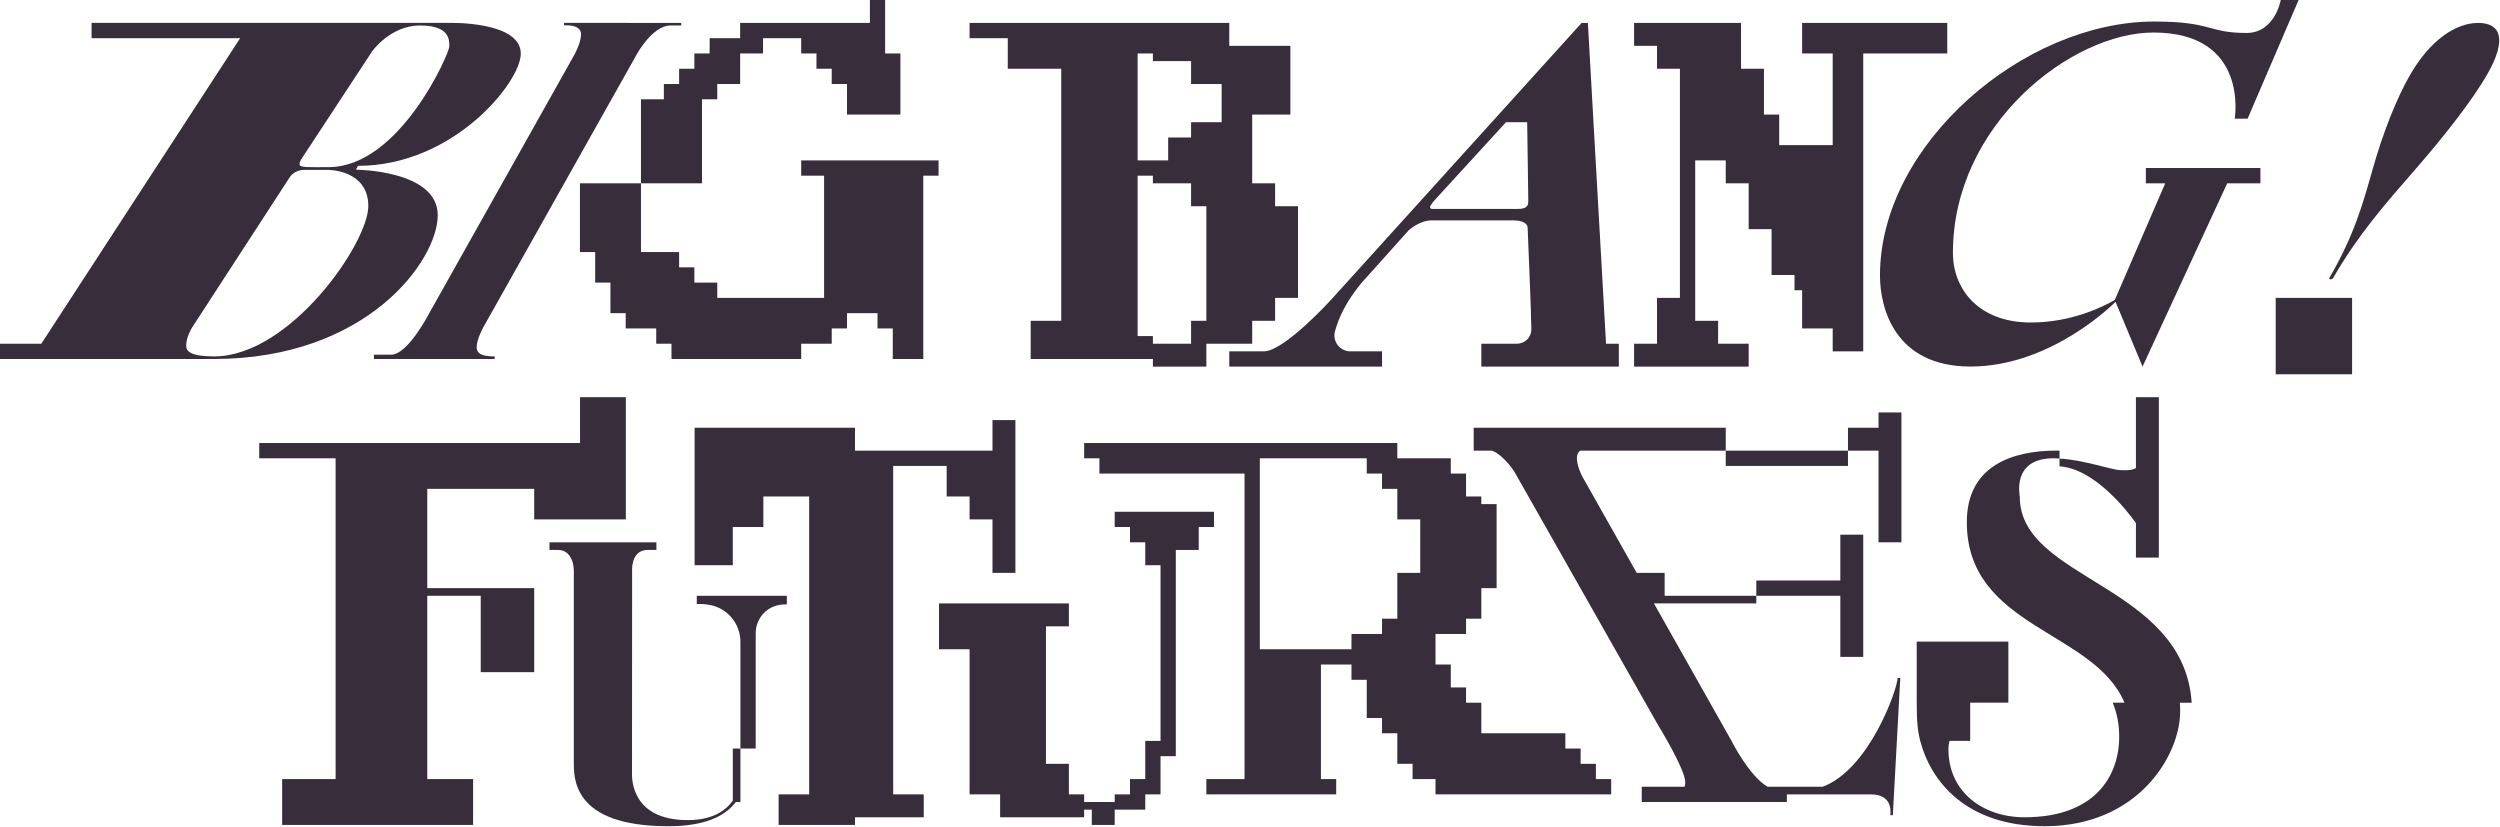
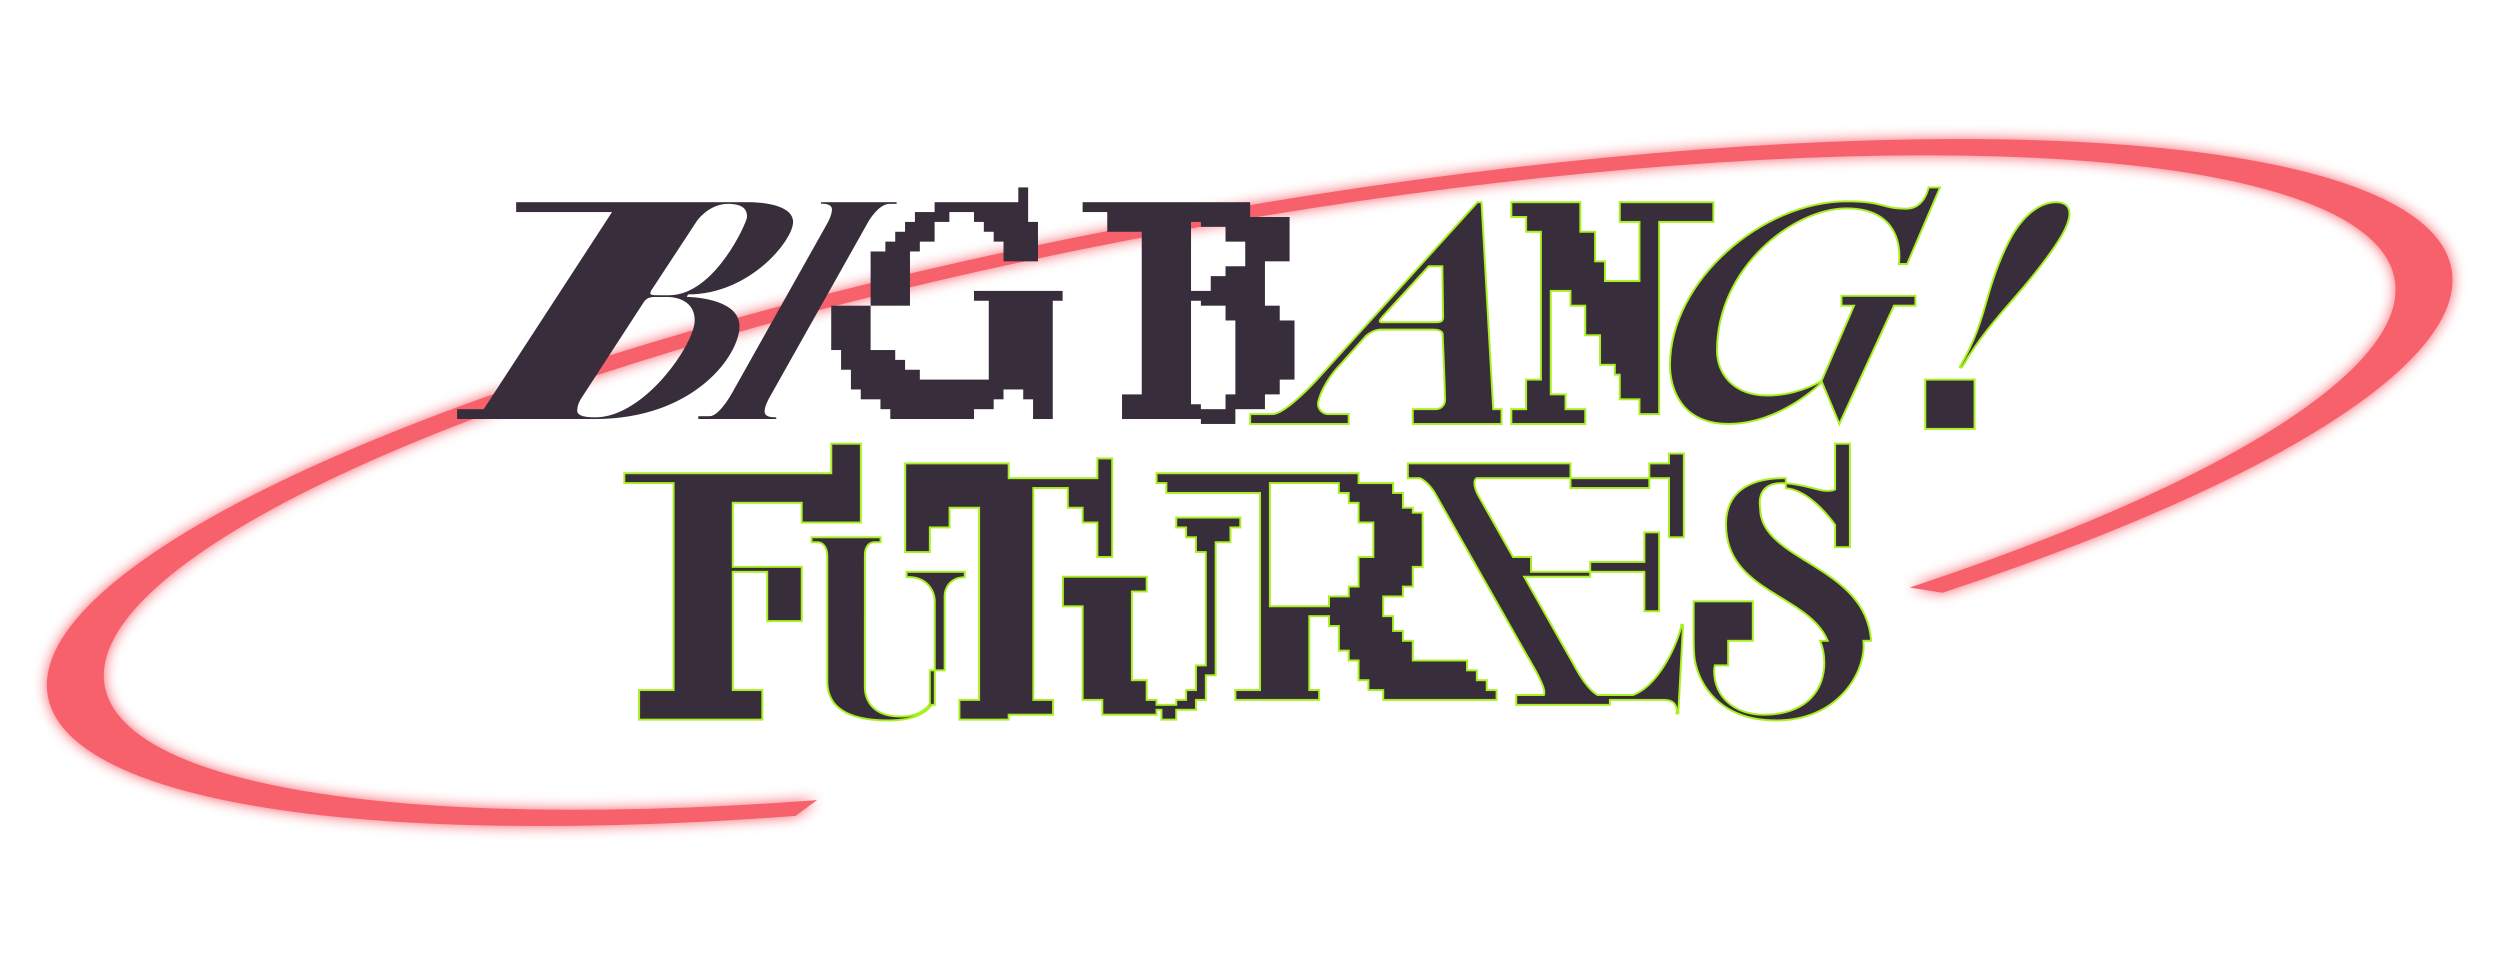
- <svg xmlns="http://www.w3.org/2000/svg" width="820" height="271" viewBox="0 0 820 271" fill="none">
-   <path d="M262.795 52.612V57.622H270.304V97.707H235.265V92.697H227.756V87.686H222.75V82.675H210.236V60.128H190.214V82.675H195.219V92.697H200.225V102.718H205.231V107.729H215.242V112.739H220.248V117.75H262.795V112.739H272.807V107.729H277.812V102.718H287.824V107.729H292.829V117.75H302.84V57.622H307.846V52.612H262.795Z" fill="#382D3B" />
-   <path d="M230.259 32.569H235.264V27.558H242.773V17.537H250.281V12.527H262.795V17.537H267.801V22.548H272.807V27.558H277.812V37.58H295.332V17.537H290.326V7.62939e-06H285.321V7.516H242.773V12.527H232.762V17.537H227.756V22.548H222.75V27.558H217.745V32.569H210.236V60.128H230.259V32.569Z" fill="#382D3B" />
-   <path d="M143.581 70.58C143.581 55.773 116.751 55.658 116.751 55.658L117.432 54.395C148.742 54.395 170.822 26.952 170.822 17.612C170.822 6.86 147.381 7.511 147.381 7.511H100.113H82.032H30.034V12.522H78.773L13.55 112.739H0V117.75H10.292H58.23C61.905 117.75 65.844 117.75 70.079 117.75C120.455 117.75 143.581 85.386 143.581 70.58ZM122.092 16.796C122.092 16.796 128.079 8.358 137.73 8.358C147.381 8.358 147.381 12.928 147.381 15.212C147.381 17.497 131.077 54.821 107.756 54.821C101.264 54.821 98.25 55.042 98.25 53.884C98.25 52.967 98.946 52.035 98.946 52.035L122.092 16.796ZM70.209 116.903C62.575 116.903 61.064 115.24 61.064 113.406C61.064 110.52 62.916 107.553 62.916 107.553L94.992 58.199C94.992 58.199 96.388 55.713 99.872 55.713C103.356 55.713 107.426 55.713 107.426 55.713C107.426 55.713 120.806 55.528 120.806 67.609C120.806 79.689 95.177 116.903 70.209 116.903Z" fill="#382D3B" />
-   <path d="M156.341 113.882C156.341 111.296 158.483 107.423 158.483 107.423L209 17.572C209 17.572 214.111 8.358 219.877 8.358C220.613 8.358 223.441 8.358 223.441 8.358V7.516L185.023 7.506V8.313C185.023 8.313 190.564 7.837 190.584 11.199C190.599 14.165 188.252 18.214 188.252 18.214L140.728 102.848C140.728 102.848 133.77 116.327 128.349 116.327H122.648V117.75H162.247V116.903C159.114 116.903 156.341 116.467 156.341 113.882Z" fill="#382D3B" />
-   <path d="M638.701 7.516H591.1V17.537H601.122V47.601H583.584V37.58H578.574V22.548H571.058V7.516H535.983V15.032H543.499V22.548H551.015V97.707H543.499V112.739H535.983V120.255H573.563V112.739H563.542V105.223H556.026V52.612H566.047V60.128H573.563V75.159H581.079V90.191H588.595V95.202H591.1V107.729H601.122V115.245H611.143V17.537H638.701V7.516Z" fill="#382D3B" />
-   <path d="M771.483 97.707H746.43V122.76H771.483V97.707Z" fill="#382D3B" />
-   <path d="M410.718 105.223H418.234V97.707H425.75V67.644H418.234V60.128H410.718V37.58H423.244V15.032H403.202V7.516H318.021V12.527H330.548V22.548H348.085V105.223H338.064V117.75H378.149V120.255H395.686V112.739H410.718V105.223ZM395.686 105.223H390.675V112.739H378.149V110.234H373.138V57.622H378.149V60.128H390.675V67.644H395.686V105.223ZM400.696 40.085H390.675V45.096H383.159V52.612H373.138V17.537H378.149V20.043H390.675V27.558H400.696V40.085Z" fill="#382D3B" />
-   <path d="M520.822 7.516H518.772L436.513 98.409C436.513 98.409 421.175 115.245 414.571 115.245H403.202V120.255H453.308V115.245H442.931C439.494 115.245 436.979 111.988 437.866 108.671C440.576 98.569 448.418 90.748 448.418 90.748L462.097 75.485C462.097 75.485 465.625 72.283 469.583 72.283C472.269 72.283 490.898 72.283 496.129 72.283C501.365 72.283 501.065 74.729 501.065 74.729C501.065 74.729 502.282 103.49 502.282 108.009C502.282 108.029 502.282 108.049 502.282 108.069C502.277 110.655 500.153 112.739 497.567 112.739H485.878V120.255H530.973V112.739H526.779L520.822 7.516ZM497.698 68.53C494.456 68.53 470.33 68.53 469.869 68.53C469.408 68.53 469.062 68.43 469.062 67.864C469.062 67.383 470.475 65.745 470.475 65.745L493.965 40.085H500.915C501.055 49.5 501.28 64.602 501.28 65.764C501.285 67.463 500.94 68.53 497.698 68.53Z" fill="#382D3B" />
-   <path d="M703.84 60.128H710.198L693.648 98.389C689.66 100.699 679.383 105.779 666.125 105.779C648.964 105.779 640.556 94.816 640.556 82.936C640.556 40.746 679.513 10.668 706.33 10.668C737.802 10.668 732.992 38.928 732.992 38.928H737.211L753.946 0H748.079C748.079 0 746.215 10.808 736.83 10.808C723.978 10.808 725.822 7.065 706.581 7.065C663.785 7.065 616.63 47.325 616.63 90.332C616.63 101.225 621.6 120.225 646.323 120.225C673.095 120.225 693.834 99.055 693.834 99.055H693.924L702.758 120.25L730.522 60.123H741.42V55.112H703.84V60.128Z" fill="#382D3B" />
-   <path d="M812.866 7.516C805.496 7.516 797.118 13.108 790.504 24.562C785.889 32.554 781.495 44.008 778.323 55.197C774.835 67.538 772.09 77.219 764.043 91.158C763.887 91.424 763.962 91.604 764.408 91.604C764.854 91.604 765.135 91.429 765.285 91.158C773.332 77.219 781.765 67.538 792.528 55.197C802.274 44.008 811.107 32.554 815.717 24.562C822.381 13.023 820.322 7.516 812.866 7.516Z" fill="#382D3B" />
-   <path d="M205.282 170.361V130.276H190.25V145.308H85.026V150.319H110.08V255.542H92.542V270.574H155.175V255.542H140.143V195.415H157.681V220.468H175.218V192.909H140.143V160.34H175.218V170.361H205.282Z" fill="#382D3B" />
-   <path d="M292.968 152.824H310.505V162.846H318.021V170.361H325.537V187.899H333.053V137.792H325.537V147.814H280.441V140.298H227.83V185.393H240.356V172.867H250.377V162.846H265.409V260.553H255.388V270.574H280.441V268.069H302.989V260.553H292.968V152.824Z" fill="#382D3B" />
-   <path d="M398.191 167.856H365.622V172.867H370.632V177.878H375.643V185.393H380.654V243.016H375.643V255.542H370.632V260.553H365.622V263.058H355.601V260.553H350.59V250.532H343.074V205.436H350.59V197.92H308V212.952H318.021V260.553H328.042V268.069H355.601V265.564H358.106V270.574H365.622V265.564H375.643V260.553H380.654V248.026H385.664V180.383H393.18V172.867H398.191V167.856Z" fill="#382D3B" />
-   <path d="M523.457 250.532H518.446V245.521H513.436V240.51H485.877V230.489H480.866V225.478H475.856V217.962H470.845V207.941H480.866V202.931H485.877V192.909H490.888V165.351H485.877V162.846H480.866V155.33H475.856V150.319H458.319V145.308H355.601V150.319H360.611V155.33H408.212V255.542H395.686V260.553H438.276V255.542H433.265V217.962H443.287V222.973H448.297V235.5H453.308V240.51H458.319V250.532H463.329V255.542H470.845V260.553H528.467V255.542H523.457V250.532ZM465.835 187.899H458.319V202.931H453.308V207.941H443.287V212.952H413.223V150.319H448.297V155.33H453.308V160.34H458.319V170.361H465.835V187.899Z" fill="#382D3B" />
-   <path d="M616.154 140.298H606.132V147.814H616.154V177.877H623.67V135.287H616.154V140.298Z" fill="#382D3B" />
-   <path d="M603.627 215.457H611.143V175.372H603.627V190.404H576.068V195.415H603.627V215.457Z" fill="#382D3B" />
-   <path d="M483.372 140.298V147.814H489.439C493.633 149.592 496.905 155.049 496.905 155.049L543.835 237.815C543.835 237.815 552.769 252.275 552.769 256.635C552.769 257.196 552.684 257.657 552.538 258.048H538.489V263.058H586.09V260.553H613.603C621.415 260.553 620.007 267.392 620.007 267.392H620.853L623.294 222.372H622.412C622.412 225.844 613.167 252.376 597.839 258.048H586.09H579.766C573.693 254.545 567.976 243.071 567.976 243.071L542.492 197.92H546.005H576.068V195.415H546.005V187.899H536.835L519.734 157.599C519.734 157.599 517.218 153.681 517.218 150.189C517.218 149.056 517.669 148.31 518.281 147.814H566.047V140.298H483.372Z" fill="#382D3B" />
-   <path d="M606.132 147.814H566.047V152.824H606.132V147.814Z" fill="#382D3B" />
-   <path d="M258.089 198.211V195.415H228.536V198.1C229.012 198.1 230.751 198.02 232.89 198.431C238.683 199.533 242.857 204.624 242.857 210.522V245.521H243.809H245.016H247.872V207.681C247.872 203.176 251.059 199.253 255.493 198.446C256.405 198.281 257.282 198.211 258.089 198.211Z" fill="#382D3B" />
-   <path d="M240.356 262.607C237.791 266.215 233.316 268.991 225.52 268.991C207.106 268.991 207.301 255.347 207.301 253.929L207.336 186.731C207.336 184.747 207.957 180.383 212.487 180.383H215.303V177.878H180.229V180.383H183.145C184.402 180.383 185.625 180.899 186.447 181.851C187.429 182.988 188.21 184.717 188.21 187.343V249.595C188.21 254.926 187.444 271 219.201 271C231.437 271 237.926 267.598 241.348 263.058H242.861V260.618V257.171V245.521H240.356V262.607Z" fill="#382D3B" />
-   <path d="M675.529 152.955C687.149 153.746 697.937 167.851 700.582 171.554V182.888H708.098V130.276H700.582V153.536C698.859 154.478 696.654 154.197 695.326 154.197C693.021 154.197 683 150.745 675.529 150.424V152.955Z" fill="#382D3B" />
-   <path d="M718.872 230.489C716.331 191.632 662.492 190.269 662.492 162.986C662.492 162.49 659.786 150.319 673.56 150.319C674.322 150.319 675.194 150.399 675.53 150.419V147.824C675.169 147.809 674.808 147.799 674.457 147.799C660.122 147.799 645.12 152.729 645.12 171.263C645.12 205.997 686.824 206.659 696.83 230.484H692.957C694.319 233.731 695.096 237.409 695.096 241.663C695.096 254.585 687.094 268.064 664.075 268.064C650.216 268.064 639.087 259.606 639.087 245.777C639.087 244.734 639.213 243.822 639.438 243.011H646.217V230.484H658.744V210.442H628.68V229.828C628.68 237.113 629.036 239.959 629.833 243.011C633.23 256.018 644.639 270.995 670.644 270.995C701.545 270.995 715.094 247.515 715.094 233.37C715.094 232.388 715.064 231.426 714.998 230.489H718.872Z" fill="#382D3B" />
+ <svg xmlns="http://www.w3.org/2000/svg" width="1271" height="491" viewBox="0 0 1271 491" fill="none">
+   <g filter="url(#filter0_f_535_531)">
+     <path d="M404.423 414.821C278.65 424.163 173.531 420.706 105.651 404.994C37.771 389.282 10.992 362.211 29.54 328.05C48.087 293.889 110.905 254.584 208.084 216.334C305.263 178.083 431.27 143.066 566.23 116.806C701.189 90.546 837.418 74.537 953.427 71.305C1069.44 68.073 1158.62 77.802 1206.91 98.957C1255.2 120.113 1259.85 151.49 1220.13 188.139C1180.4 224.789 1098.56 264.624 987.522 301.362L970.853 298.71C1076.64 263.711 1154.6 225.761 1192.45 190.846C1230.29 155.932 1225.86 126.039 1179.86 105.886C1133.85 85.732 1048.89 76.463 938.371 79.542C827.853 82.621 698.072 97.872 569.501 122.889C440.93 147.907 320.886 181.266 228.307 217.706C135.728 254.146 75.884 291.591 58.214 324.135C40.545 356.679 66.056 382.469 130.723 397.437C195.39 412.405 295.533 415.699 415.353 406.799L404.423 414.821Z" fill="#F7616C" />
+   </g>
+   <path d="M404.423 414.821C278.65 424.163 173.531 420.706 105.651 404.994C37.771 389.282 10.992 362.211 29.54 328.05C48.087 293.889 110.905 254.584 208.084 216.334C305.263 178.083 431.27 143.066 566.23 116.806C701.189 90.546 837.418 74.537 953.427 71.305C1069.44 68.073 1158.62 77.802 1206.91 98.957C1255.2 120.113 1259.85 151.49 1220.13 188.139C1180.4 224.789 1098.56 264.624 987.522 301.362L970.853 298.71C1076.64 263.711 1154.6 225.761 1192.45 190.846C1230.29 155.932 1225.86 126.039 1179.86 105.886C1133.85 85.732 1048.89 76.463 938.371 79.542C827.853 82.621 698.072 97.872 569.501 122.889C440.93 147.907 320.886 181.266 228.307 217.706C135.728 254.146 75.884 291.591 58.214 324.135C40.545 356.679 66.056 382.469 130.723 397.437C195.39 412.405 295.533 415.699 415.353 406.799L404.423 414.821Z" fill="#F7616C" />
+   <path d="M495.175 147.896V152.907H502.684V192.992H467.644V187.981H460.136V182.97H455.13V177.96H442.616V155.412H422.594V177.96H427.599V187.981H432.605V198.002H437.611V203.013H447.622V208.024H452.628V213.034H495.175V208.024H505.187V203.013H510.192V198.002H520.203V203.013H525.209V213.034H535.22V152.907H540.226V147.896H495.175Z" fill="#382D3B" />
+   <path d="M462.638 127.853H467.643V122.843H475.152V112.822H482.66V107.811H495.174V112.822H500.18V117.832H505.186V122.843H510.191V132.864H527.711V112.822H522.705V95.284H517.7V102.8H475.152V107.811H465.141V112.822H460.135V117.832H455.129V122.843H450.124V127.853H442.615V155.412H462.638V127.853Z" fill="#382D3B" />
+   <path d="M375.96 165.864C375.96 151.058 349.13 150.942 349.13 150.942L349.811 149.68C381.121 149.68 403.201 122.236 403.201 112.897C403.201 102.144 379.76 102.795 379.76 102.795H332.491H314.411H262.413V107.806H311.152L245.929 208.024H232.379V213.034H242.67H290.609C294.283 213.034 298.223 213.034 302.458 213.034C352.834 213.034 375.96 180.67 375.96 165.864ZM354.471 112.08C354.471 112.08 360.458 103.642 370.109 103.642C379.76 103.642 379.76 108.212 379.76 110.497C379.76 112.781 363.456 150.106 340.135 150.106C333.643 150.106 330.629 150.326 330.629 149.169C330.629 148.252 331.325 147.32 331.325 147.32L354.471 112.08ZM302.588 212.187C294.954 212.187 293.443 210.524 293.443 208.69C293.443 205.804 295.295 202.838 295.295 202.838L327.371 153.483C327.371 153.483 328.767 150.998 332.251 150.998C335.735 150.998 339.805 150.998 339.805 150.998C339.805 150.998 353.185 150.812 353.185 162.893C353.185 174.973 327.556 212.187 302.588 212.187Z" fill="#382D3B" />
+   <path d="M388.72 209.166C388.72 206.581 390.863 202.707 390.863 202.707L441.379 112.857C441.379 112.857 446.49 103.642 452.257 103.642C452.992 103.642 455.821 103.642 455.821 103.642V102.8L417.402 102.79V103.597C417.402 103.597 422.944 103.121 422.964 106.483C422.979 109.449 420.631 113.498 420.631 113.498L373.108 198.133C373.108 198.133 366.15 211.611 360.729 211.611H355.027V213.034H394.627V212.187C391.493 212.187 388.72 211.752 388.72 209.166Z" fill="#382D3B" />
+   <path d="M803.438 102.8V117.832H810.954V132.864H815.964V142.885H833.502V112.822H823.48V102.8H871.081V112.822H843.522V210.529H833.502V203.013H823.48V190.487H820.975V185.476H813.459V170.444H805.943V155.411H798.427V147.896H788.406V200.507H795.922V208.024H805.943V215.539H768.363V208.024H775.879V192.992H783.396V117.832H775.879V110.316H768.363V102.8H803.438Z" fill="#382D3B" />
+   <path d="M803.438 102.8V117.832H810.954V132.864H815.964V142.885H833.502V112.822H823.48V102.8H871.081V112.822H843.522V210.529H833.502V203.013H823.48V190.487H820.975V185.476H813.459V170.444H805.943V155.411H798.427V147.896H788.406V200.507H795.922V208.024H805.943V215.539H768.363V208.024H775.879V192.992H783.396V117.832H775.879V110.316H768.363V102.8H803.438Z" stroke="#A8F020" />
+   <path d="M1003.86 192.992V218.044H978.811V192.992H1003.86Z" fill="#382D3B" />
+   <path d="M1003.86 192.992V218.044H978.811V192.992H1003.86Z" stroke="#A8F020" />
+   <path d="M643.097 200.508H650.613V192.992H658.129V162.928H650.613V155.412H643.097V132.864H655.624V110.316H635.581V102.8H550.4V107.811H562.927V117.832H580.464V200.508H570.443V213.034H610.528V215.539H628.065V208.023H643.097V200.508ZM628.065 200.508H623.055V208.023H610.528V205.518H605.517V152.907H610.528V155.412H623.055V162.928H628.065V200.508ZM633.076 135.369H623.055V140.38H615.539V147.896H605.517V112.821H610.528V115.327H623.055V122.843H633.076V135.369Z" fill="#382D3B" />
+   <path d="M753.201 102.8L759.159 208.024H763.354V215.539H718.258V208.024H729.947C732.533 208.024 734.657 205.939 734.662 203.354V203.293C734.662 198.781 733.448 170.108 733.444 170.013C733.444 170.013 733.745 167.568 728.509 167.568H701.963C698.004 167.568 694.477 170.77 694.477 170.77L680.798 186.032C680.798 186.032 672.956 193.853 670.245 203.954C669.358 207.272 671.874 210.529 675.312 210.529H685.688V215.539H635.582V210.529H646.951C653.555 210.529 668.893 193.693 668.893 193.693L751.152 102.8H753.201ZM726.345 135.37L702.854 161.029C702.841 161.044 701.442 162.669 701.441 163.148C701.441 163.714 701.787 163.815 702.248 163.815H730.077C733.319 163.815 733.665 162.748 733.66 161.049C733.66 159.887 733.434 144.784 733.294 135.37H726.345Z" fill="#382D3B" />
+   <path d="M753.201 102.8L759.159 208.024H763.354V215.539H718.258V208.024H729.947C732.533 208.024 734.657 205.939 734.662 203.354V203.293C734.662 198.781 733.448 170.108 733.444 170.013C733.444 170.013 733.745 167.568 728.509 167.568H701.963C698.004 167.568 694.477 170.77 694.477 170.77L680.798 186.032C680.798 186.032 672.956 193.853 670.245 203.954C669.358 207.272 671.874 210.529 675.312 210.529H685.688V215.539H635.582V210.529H646.951C653.555 210.529 668.893 193.693 668.893 193.693L751.152 102.8H753.201ZM726.345 135.37L702.854 161.029C702.841 161.044 701.442 162.669 701.441 163.148C701.441 163.714 701.787 163.815 702.248 163.815H730.077C733.319 163.815 733.665 162.748 733.66 161.049C733.66 159.887 733.434 144.784 733.294 135.37H726.345Z" stroke="#A8F020" />
+   <path d="M986.326 95.284L969.591 134.212H965.372C965.372 134.212 970.182 105.952 938.71 105.952C911.893 105.952 872.936 136.031 872.936 178.22C872.936 190.1 881.343 201.064 898.505 201.064C911.763 201.064 922.04 195.983 926.028 193.673L942.578 155.412H936.22V150.397H973.8V155.407H962.901L935.138 215.534L926.304 194.34H926.214C926.157 194.398 905.438 215.51 878.703 215.51C853.981 215.51 849.01 196.509 849.01 185.616C849.01 142.61 896.165 102.35 938.961 102.35C958.201 102.35 956.358 106.092 969.21 106.092C978.595 106.092 980.459 95.284 980.459 95.284H986.326Z" fill="#382D3B" />
+   <path d="M986.326 95.284L969.591 134.212H965.372C965.372 134.212 970.182 105.952 938.71 105.952C911.893 105.952 872.936 136.031 872.936 178.22C872.936 190.1 881.343 201.064 898.505 201.064C911.763 201.064 922.04 195.983 926.028 193.673L942.578 155.412H936.22V150.397H973.8V155.407H962.901L935.138 215.534L926.304 194.34H926.214C926.157 194.398 905.438 215.51 878.703 215.51C853.981 215.51 849.01 196.509 849.01 185.616C849.01 142.61 896.165 102.35 938.961 102.35C958.201 102.35 956.358 106.092 969.21 106.092C978.595 106.092 980.459 95.284 980.459 95.284H986.326Z" stroke="#A8F020" />
+   <path d="M1045.25 102.8C1052.7 102.8 1054.76 108.307 1048.1 119.846C1043.49 127.838 1034.65 139.293 1024.91 150.482C1014.14 162.823 1005.71 172.503 997.664 186.443C997.514 186.713 997.233 186.889 996.787 186.889C996.341 186.889 996.267 186.708 996.422 186.443C1004.47 172.503 1007.21 162.823 1010.7 150.482C1013.87 139.293 1018.27 127.838 1022.88 119.846C1029.5 108.392 1037.87 102.8 1045.25 102.8Z" fill="#382D3B" />
+   <path d="M1045.25 102.8C1052.7 102.8 1054.76 108.307 1048.1 119.846C1043.49 127.838 1034.65 139.293 1024.91 150.482C1014.14 162.823 1005.71 172.503 997.664 186.443C997.514 186.713 997.233 186.889 996.787 186.889C996.341 186.889 996.267 186.708 996.422 186.443C1004.47 172.503 1007.21 162.823 1010.7 150.482C1013.87 139.293 1018.27 127.838 1022.88 119.846C1029.5 108.392 1037.87 102.8 1045.25 102.8Z" stroke="#A8F020" />
+   <path d="M437.661 225.561V265.646H407.598V255.624H372.523V288.193H407.598V315.752H390.061V290.699H372.523V350.826H387.555V365.859H324.922V350.826H342.459V245.604H317.406V240.593H422.63V225.561H437.661Z" fill="#382D3B" />
+   <path d="M437.661 225.561V265.646H407.598V255.624H372.523V288.193H407.598V315.752H390.061V290.699H372.523V350.826H387.555V365.859H324.922V350.826H342.459V245.604H317.406V240.593H422.63V225.561H437.661Z" stroke="#A8F020" />
+   <path d="M565.433 233.077V283.183H557.916V265.646H550.4V258.13H542.885V248.109H525.348V355.838H535.368V363.353H512.82V365.859H487.768V355.838H497.789V258.13H482.757V268.151H472.735V280.677H460.209V235.582H512.82V243.098H557.916V233.077H565.433Z" fill="#382D3B" />
+   <path d="M565.433 233.077V283.183H557.916V265.646H550.4V258.13H542.885V248.109H525.348V355.838H535.368V363.353H512.82V365.859H487.768V355.838H497.789V258.13H482.757V268.151H472.735V280.677H460.209V235.582H512.82V243.098H557.916V233.077H565.433Z" stroke="#A8F020" />
+   <path d="M630.57 263.141V268.151H625.56V275.667H618.044V343.311H613.033V355.837H608.022V360.848H598.001V365.858H590.485V360.848H587.979V363.354H560.422V355.837H550.4V308.236H540.379V293.204H582.97V300.721H575.453V345.816H582.97V355.837H587.979V358.343H598.001V355.837H603.012V350.827H608.022V338.3H613.033V280.678H608.022V273.162H603.012V268.151H598.001V263.141H630.57Z" fill="#382D3B" />
+   <path d="M630.57 263.141V268.151H625.56V275.667H618.044V343.311H613.033V355.837H608.022V360.848H598.001V365.858H590.485V360.848H587.979V363.354H560.422V355.837H550.4V308.236H540.379V293.204H582.97V300.721H575.453V345.816H582.97V355.837H587.979V358.343H598.001V355.837H603.012V350.827H608.022V338.3H613.033V280.678H608.022V273.162H603.012V268.151H598.001V263.141H630.57Z" stroke="#A8F020" />
+   <path d="M690.698 240.593V245.603H708.235V250.614H713.246V258.13H718.257V260.636H723.268V288.193H718.257V298.215H713.246V303.225H703.225V313.247H708.235V320.763H713.246V325.773H718.257V335.795H745.815V340.806H750.826V345.816H755.837V350.827H760.848V355.837H703.225V350.827H695.709V345.816H690.698V335.795H685.688V330.784H680.677V318.258H675.667V313.247H665.646V350.827H670.656V355.837H628.065V350.827H640.592V250.614H592.991V245.603H587.98V240.593H690.698ZM645.603 245.603V308.236H675.667V303.225H685.688V298.215H690.698V283.183H698.215V265.645H690.698V255.625H685.688V250.614H680.677V245.603H645.603Z" fill="#382D3B" />
+   <path d="M690.698 240.593V245.603H708.235V250.614H713.246V258.13H718.257V260.636H723.268V288.193H718.257V298.215H713.246V303.225H703.225V313.247H708.235V320.763H713.246V325.773H718.257V335.795H745.815V340.806H750.826V345.816H755.837V350.827H760.848V355.837H703.225V350.827H695.709V345.816H690.698V335.795H685.688V330.784H680.677V318.258H675.667V313.247H665.646V350.827H670.656V355.837H628.065V350.827H640.592V250.614H592.991V245.603H587.98V240.593H690.698ZM645.603 245.603V308.236H675.667V303.225H685.688V298.215H690.698V283.183H698.215V265.645H690.698V255.625H685.688V250.614H680.677V245.603H645.603Z" stroke="#A8F020" />
+   <path d="M856.049 230.571V273.162H848.533V243.098H838.512V235.582H848.533V230.571H856.049Z" fill="#382D3B" />
+   <path d="M856.049 230.571V273.162H848.533V243.098H838.512V235.582H848.533V230.571H856.049Z" stroke="#A8F020" />
+   <path d="M843.523 270.656V310.741H836.008V290.699H808.449V285.689H836.008V270.656H843.523Z" fill="#382D3B" />
+   <path d="M843.523 270.656V310.741H836.008V290.699H808.449V285.689H836.008V270.656H843.523Z" stroke="#A8F020" />
+   <path d="M798.428 235.582V243.098H750.661C750.05 243.594 749.599 244.34 749.599 245.473C749.599 248.965 752.114 252.884 752.114 252.884L769.216 283.183H778.385V290.699H808.448V293.204H774.872L800.356 338.355C800.388 338.418 806.09 349.839 812.146 353.332H830.22C845.547 347.66 854.792 321.129 854.792 317.656H855.674L853.233 362.677H852.387C852.387 362.677 853.795 355.837 845.983 355.837H818.47V358.343H770.869V353.332H784.919C785.064 352.941 785.149 352.48 785.149 351.919C785.149 347.56 776.215 333.099 776.215 333.099L729.286 250.333C729.276 250.316 726.006 244.874 721.819 243.098H715.752V235.582H798.428Z" fill="#382D3B" />
+   <path d="M798.428 235.582V243.098H750.661C750.05 243.594 749.599 244.34 749.599 245.473C749.599 248.965 752.114 252.884 752.114 252.884L769.216 283.183H778.385V290.699H808.448V293.204H774.872L800.356 338.355C800.388 338.418 806.09 349.839 812.146 353.332H830.22C845.547 347.66 854.792 321.129 854.792 317.656H855.674L853.233 362.677H852.387C852.387 362.677 853.795 355.837 845.983 355.837H818.47V358.343H770.869V353.332H784.919C785.064 352.941 785.149 352.48 785.149 351.919C785.149 347.56 776.215 333.099 776.215 333.099L729.286 250.333C729.276 250.316 726.006 244.874 721.819 243.098H715.752V235.582H798.428Z" stroke="#A8F020" />
+   <path d="M838.513 243.098V248.109H798.428V243.098H838.513Z" fill="#382D3B" />
+   <path d="M838.513 243.098V248.109H798.428V243.098H838.513Z" stroke="#A8F020" />
+   <path d="M490.469 290.699V293.495C489.662 293.495 488.785 293.565 487.873 293.73C483.439 294.537 480.252 298.46 480.252 302.965V340.805H475.236V305.806C475.236 299.909 471.063 294.818 465.271 293.716C463.131 293.305 461.392 293.385 460.916 293.385V290.699H490.469Z" fill="#382D3B" />
+   <path d="M490.469 290.699V293.495C489.662 293.495 488.785 293.565 487.873 293.73C483.439 294.537 480.252 298.46 480.252 302.965V340.805H475.236V305.806C475.236 299.909 471.063 294.818 465.271 293.716C463.131 293.305 461.392 293.385 460.916 293.385V290.699H490.469Z" stroke="#A8F020" />
+   <path d="M447.682 273.162V275.667H444.866C440.337 275.667 439.715 280.031 439.715 282.015L439.68 349.214C439.68 350.634 439.486 364.275 457.898 364.275C465.695 364.275 470.17 361.499 472.735 357.891V340.805H475.24V358.343H473.728C470.305 362.882 463.816 366.285 451.58 366.285C419.823 366.285 420.59 350.21 420.59 344.879V282.627C420.59 280.001 419.807 278.273 418.825 277.135C418.003 276.184 416.781 275.667 415.523 275.667H412.607V273.162H447.682Z" fill="#382D3B" />
+   <path d="M447.682 273.162V275.667H444.866C440.337 275.667 439.715 280.031 439.715 282.015L439.68 349.214C439.68 350.634 439.486 364.275 457.898 364.275C465.695 364.275 470.17 361.499 472.735 357.891V340.805H475.24V358.343H473.728C470.305 362.882 463.816 366.285 451.58 366.285C419.823 366.285 420.59 350.21 420.59 344.879V282.627C420.59 280.001 419.807 278.273 418.825 277.135C418.003 276.184 416.781 275.667 415.523 275.667H412.607V273.162H447.682Z" stroke="#A8F020" />
+   <path d="M940.479 225.561V278.172H932.963V266.838C930.317 263.135 919.529 249.03 907.91 248.239V245.708C915.381 246.029 925.402 249.482 927.707 249.482C929.035 249.482 931.239 249.762 932.963 248.821V225.561H940.479Z" fill="#382D3B" />
+   <path d="M940.479 225.561V278.172H932.963V266.838C930.317 263.135 919.529 249.03 907.91 248.239V245.708C915.381 246.029 925.402 249.482 927.707 249.482C929.035 249.482 931.239 249.762 932.963 248.821V225.561H940.479Z" stroke="#A8F020" />
+   <path d="M906.838 243.083C907.189 243.083 907.549 243.093 907.91 243.108V245.703C907.574 245.683 906.702 245.604 905.94 245.604C892.167 245.604 894.872 257.774 894.872 258.271C894.872 285.553 948.712 286.916 951.252 325.773H947.379C947.444 326.71 947.474 327.672 947.474 328.654C947.474 342.799 933.925 366.279 903.024 366.279C877.019 366.279 865.61 351.302 862.213 338.295C861.416 335.244 861.061 332.397 861.061 325.112V305.726H891.124V325.769H878.598V338.295H871.818C871.593 339.107 871.468 340.019 871.468 341.061C871.468 354.89 882.597 363.349 896.456 363.349C919.475 363.348 927.477 349.87 927.477 336.947C927.477 332.693 926.7 329.015 925.337 325.769H929.21C919.204 301.943 877.5 301.282 877.5 266.548C877.5 248.014 892.502 243.083 906.838 243.083Z" fill="#382D3B" />
+   <path d="M906.838 243.083C907.189 243.083 907.549 243.093 907.91 243.108V245.703C907.574 245.683 906.702 245.604 905.94 245.604C892.167 245.604 894.872 257.774 894.872 258.271C894.872 285.553 948.712 286.916 951.252 325.773H947.379C947.444 326.71 947.474 327.672 947.474 328.654C947.474 342.799 933.925 366.279 903.024 366.279C877.019 366.279 865.61 351.302 862.213 338.295C861.416 335.244 861.061 332.397 861.061 325.112V305.726H891.124V325.769H878.598V338.295H871.818C871.593 339.107 871.468 340.019 871.468 341.061C871.468 354.89 882.597 363.349 896.456 363.349C919.475 363.348 927.477 349.87 927.477 336.947C927.477 332.693 926.7 329.015 925.337 325.769H929.21C919.204 301.943 877.5 301.282 877.5 266.548C877.5 248.014 892.502 243.083 906.838 243.083Z" stroke="#A8F020" />
+   <defs>
+     <filter id="filter0_f_535_531" x="16.811" y="63.697" width="1237.06" height="363.264" filterUnits="userSpaceOnUse" color-interpolation-filters="sRGB">
+       <feFlood flood-opacity="0" result="BackgroundImageFix" />
+       <feBlend mode="normal" in="SourceGraphic" in2="BackgroundImageFix" result="shape" />
+       <feGaussianBlur stdDeviation="3.5" result="effect1_foregroundBlur_535_531" />
+     </filter>
+   </defs>
</svg>
